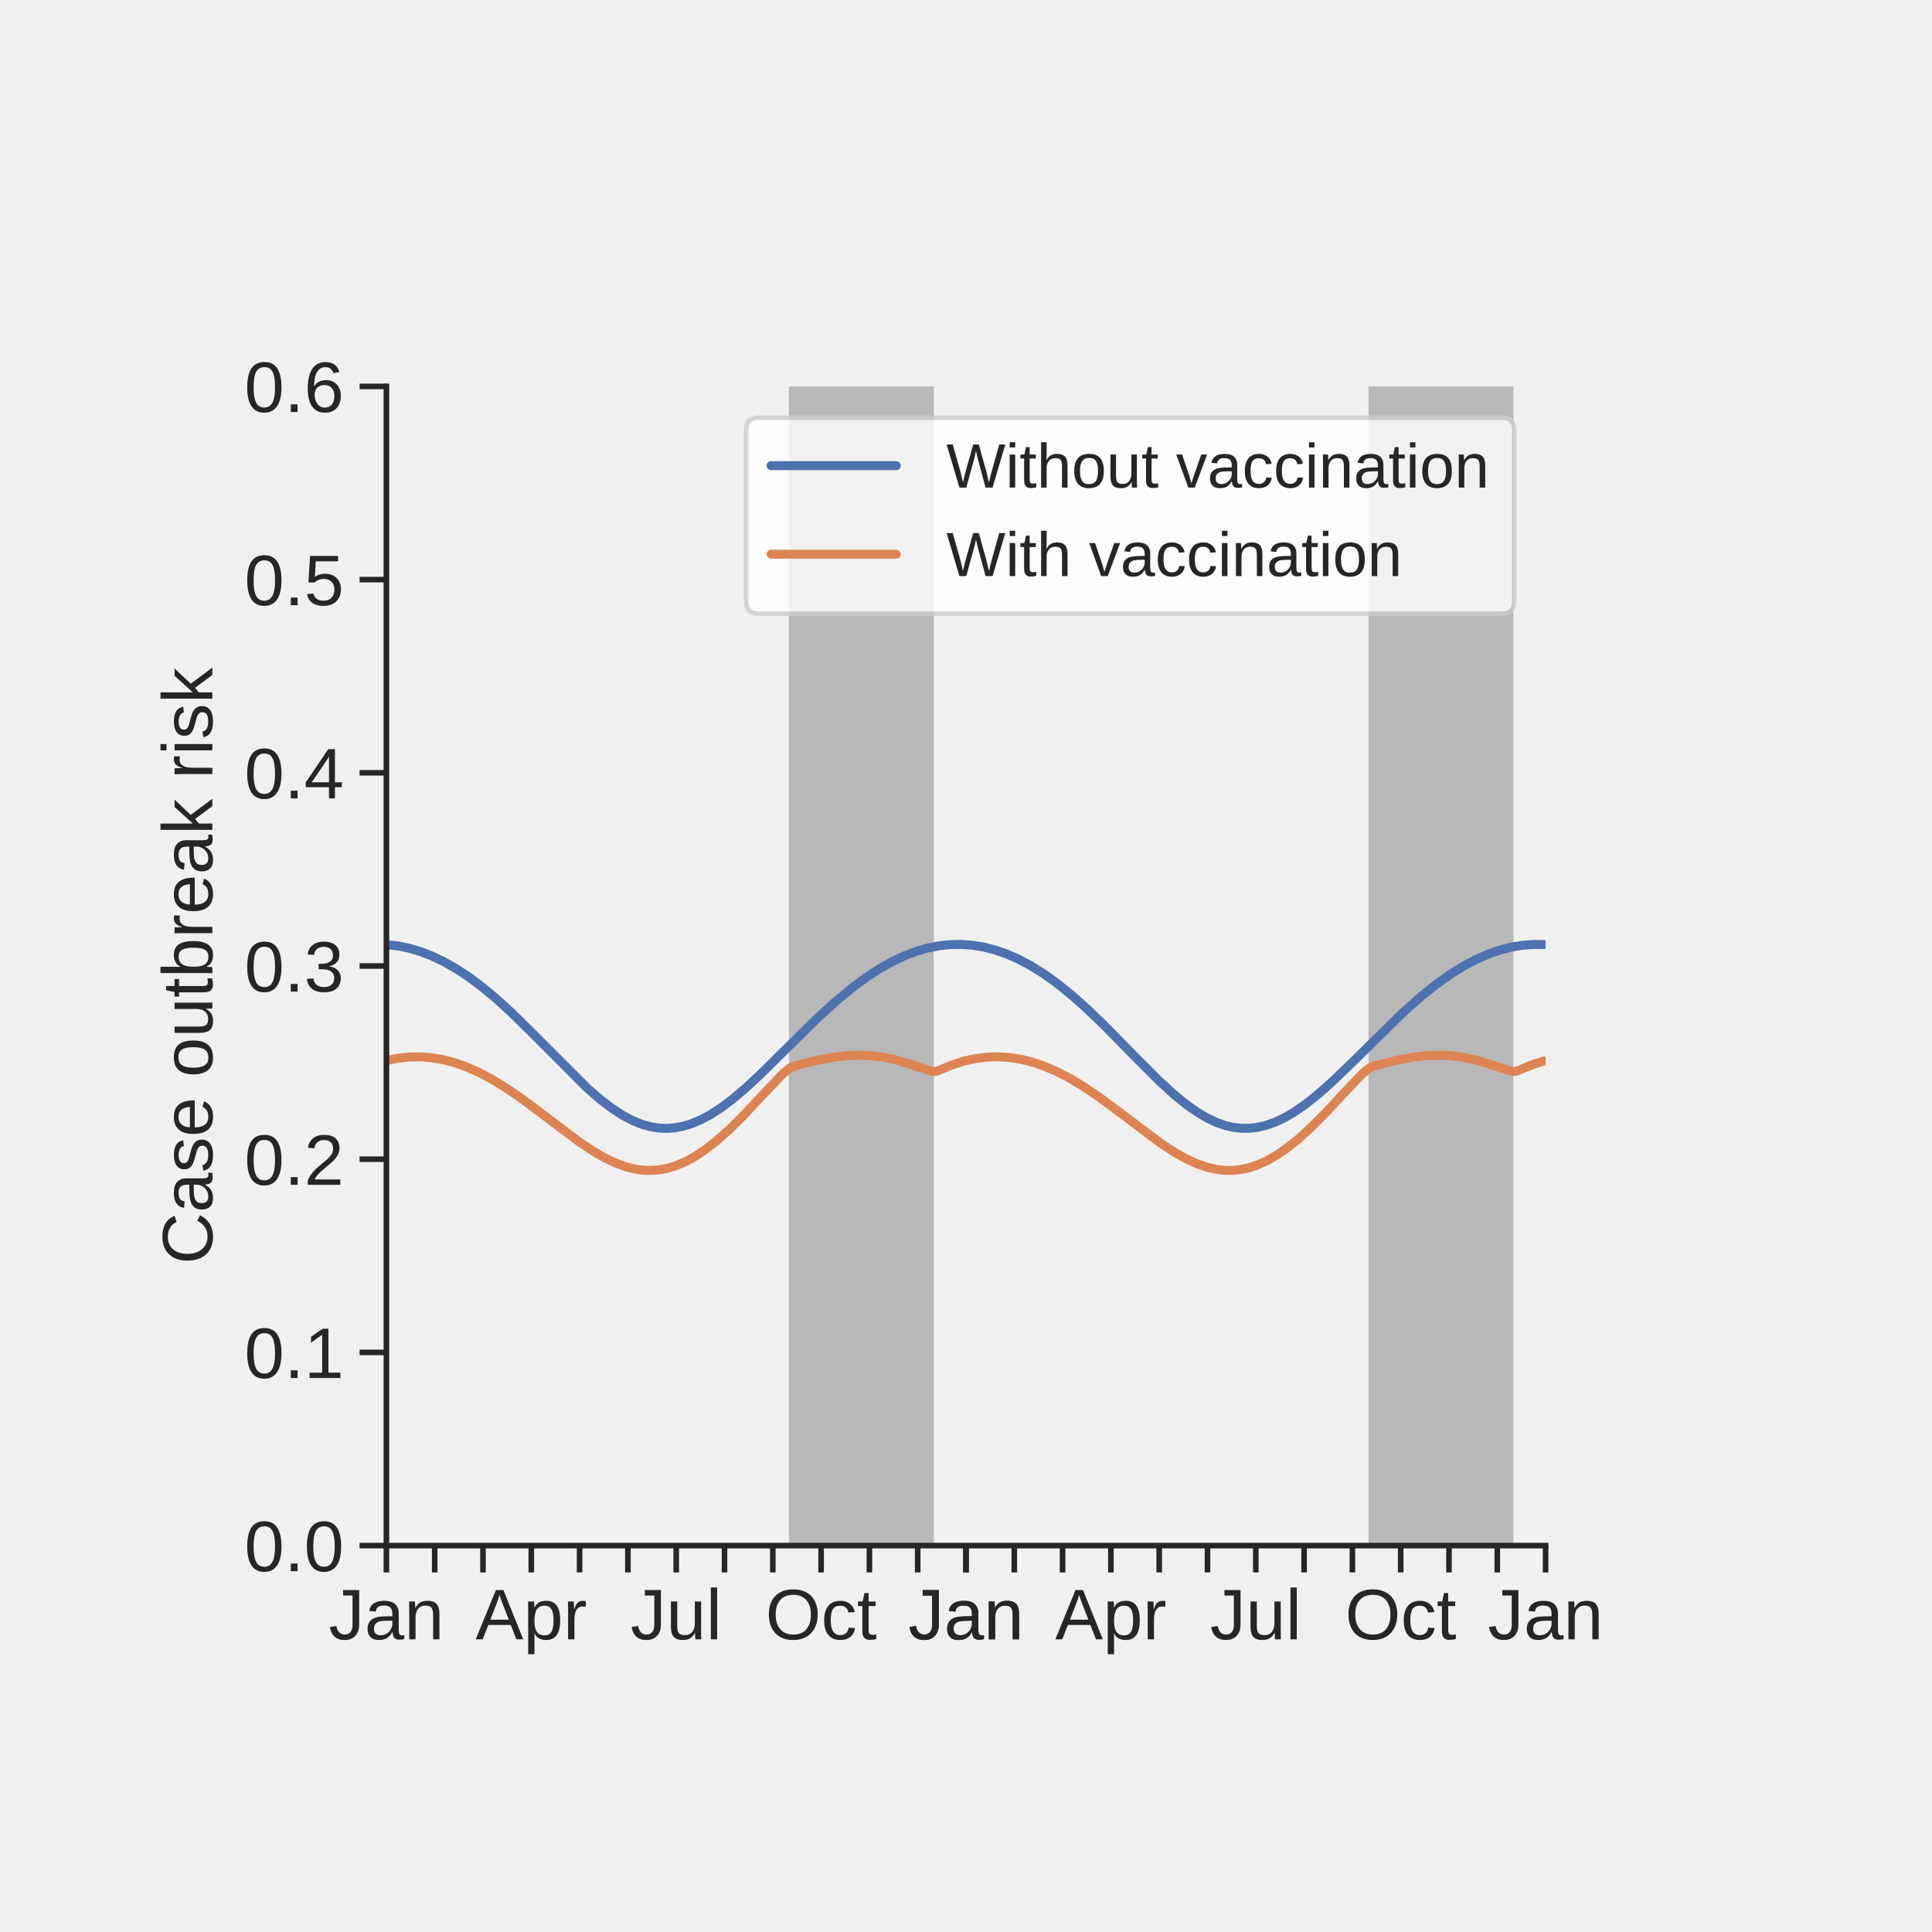
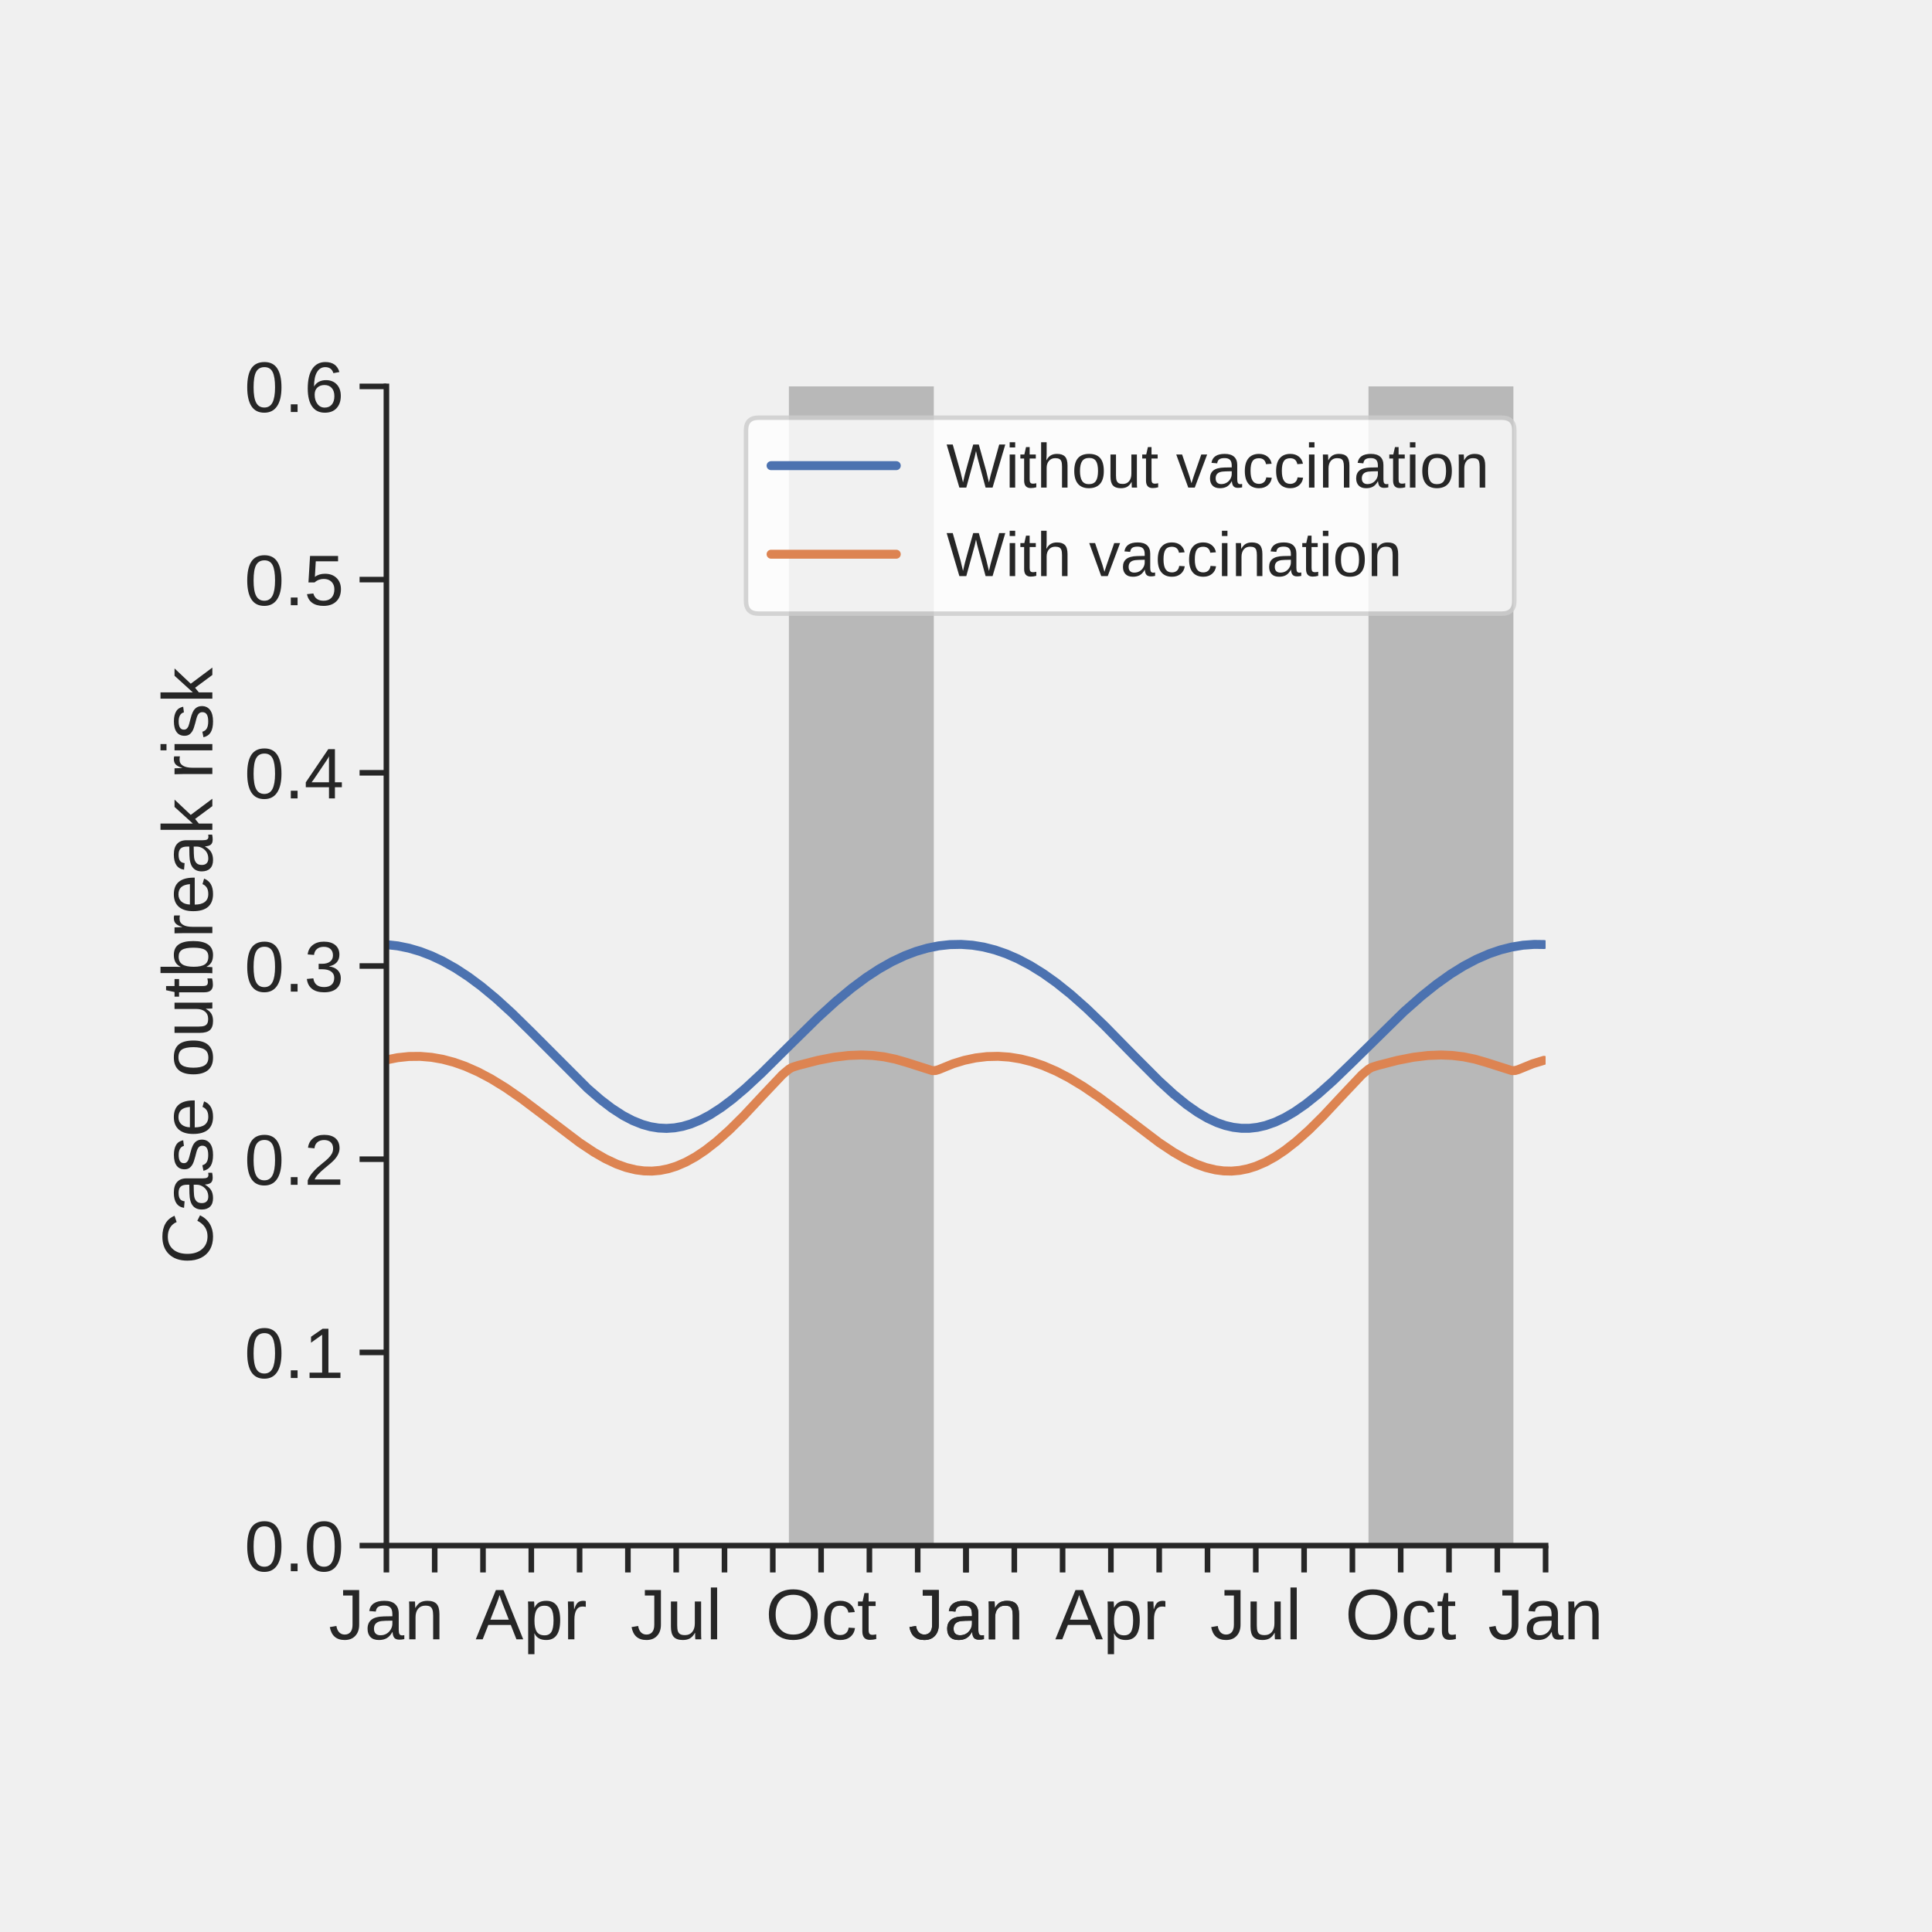
<svg xmlns="http://www.w3.org/2000/svg" xmlns:xlink="http://www.w3.org/1999/xlink" width="432pt" height="432pt" viewBox="0 0 432 432" version="1.1">
  <defs>
    <style type="text/css">*{stroke-linejoin: round; stroke-linecap: butt}</style>
  </defs>
  <g id="figure_1">
    <g id="patch_1">
      <path d="M 0 432  L 432 432  L 432 0  L 0 0  L 0 432  z " style="fill: none" />
    </g>
    <g id="axes_1">
      <g id="patch_2">
        <path d="M 86.4 345.6  L 345.6 345.6  L 345.6 86.4  L 86.4 86.4  L 86.4 345.6  z " style="fill: none" />
      </g>
      <g id="matplotlib.axis_1">
        <g id="xtick_1">
          <g id="line2d_1">
            <defs>
-               <path id="m8f6174e8fd" d="M 0 0  L 0 6  " style="stroke: #262626; stroke-width: 1.25" />
+               <path id="m33574da0ab" d="M 0 0  L 0 6  " style="stroke: #262626; stroke-width: 1.25" />
            </defs>
            <g>
-               <use xlink:href="#m8f6174e8fd" x="86.4" y="345.6" style="fill: #262626; stroke: #262626; stroke-width: 1.25" />
+               <use xlink:href="#m33574da0ab" x="86.4" y="345.6" style="fill: #262626; stroke: #262626; stroke-width: 1.25" />
            </g>
          </g>
          <g id="text_1">
            <text style="fill: #262626; font: 16px 'Arial', 'DejaVu Sans', 'Liberation Sans', 'Bitstream Vera Sans', sans-serif; text-anchor: middle" x="86.4" y="366.553" transform="rotate(-0 86.4 366.5525)">Jan</text>
          </g>
        </g>
        <g id="xtick_2">
          <g id="line2d_2">
            <g>
-               <use xlink:href="#m8f6174e8fd" x="97.2" y="345.6" style="fill: #262626; stroke: #262626; stroke-width: 1.25" />
+               <use xlink:href="#m33574da0ab" x="97.2" y="345.6" style="fill: #262626; stroke: #262626; stroke-width: 1.25" />
            </g>
          </g>
        </g>
        <g id="xtick_3">
          <g id="line2d_3">
            <g>
-               <use xlink:href="#m8f6174e8fd" x="108" y="345.6" style="fill: #262626; stroke: #262626; stroke-width: 1.25" />
+               <use xlink:href="#m33574da0ab" x="108" y="345.6" style="fill: #262626; stroke: #262626; stroke-width: 1.25" />
            </g>
          </g>
        </g>
        <g id="xtick_4">
          <g id="line2d_4">
            <g>
-               <use xlink:href="#m8f6174e8fd" x="118.8" y="345.6" style="fill: #262626; stroke: #262626; stroke-width: 1.25" />
+               <use xlink:href="#m33574da0ab" x="118.8" y="345.6" style="fill: #262626; stroke: #262626; stroke-width: 1.25" />
            </g>
          </g>
          <g id="text_2">
            <text style="fill: #262626; font: 16px 'Arial', 'DejaVu Sans', 'Liberation Sans', 'Bitstream Vera Sans', sans-serif; text-anchor: middle" x="118.8" y="366.553" transform="rotate(-0 118.8 366.5525)">Apr</text>
          </g>
        </g>
        <g id="xtick_5">
          <g id="line2d_5">
            <g>
-               <use xlink:href="#m8f6174e8fd" x="129.6" y="345.6" style="fill: #262626; stroke: #262626; stroke-width: 1.25" />
+               <use xlink:href="#m33574da0ab" x="129.6" y="345.6" style="fill: #262626; stroke: #262626; stroke-width: 1.25" />
            </g>
          </g>
        </g>
        <g id="xtick_6">
          <g id="line2d_6">
            <g>
-               <use xlink:href="#m8f6174e8fd" x="140.4" y="345.6" style="fill: #262626; stroke: #262626; stroke-width: 1.25" />
+               <use xlink:href="#m33574da0ab" x="140.4" y="345.6" style="fill: #262626; stroke: #262626; stroke-width: 1.25" />
            </g>
          </g>
        </g>
        <g id="xtick_7">
          <g id="line2d_7">
            <g>
-               <use xlink:href="#m8f6174e8fd" x="151.2" y="345.6" style="fill: #262626; stroke: #262626; stroke-width: 1.25" />
+               <use xlink:href="#m33574da0ab" x="151.2" y="345.6" style="fill: #262626; stroke: #262626; stroke-width: 1.25" />
            </g>
          </g>
          <g id="text_3">
            <text style="fill: #262626; font: 16px 'Arial', 'DejaVu Sans', 'Liberation Sans', 'Bitstream Vera Sans', sans-serif; text-anchor: middle" x="151.2" y="366.553" transform="rotate(-0 151.2 366.5525)">Jul</text>
          </g>
        </g>
        <g id="xtick_8">
          <g id="line2d_8">
            <g>
-               <use xlink:href="#m8f6174e8fd" x="162" y="345.6" style="fill: #262626; stroke: #262626; stroke-width: 1.25" />
+               <use xlink:href="#m33574da0ab" x="162" y="345.6" style="fill: #262626; stroke: #262626; stroke-width: 1.25" />
            </g>
          </g>
        </g>
        <g id="xtick_9">
          <g id="line2d_9">
            <g>
-               <use xlink:href="#m8f6174e8fd" x="172.8" y="345.6" style="fill: #262626; stroke: #262626; stroke-width: 1.25" />
+               <use xlink:href="#m33574da0ab" x="172.8" y="345.6" style="fill: #262626; stroke: #262626; stroke-width: 1.25" />
            </g>
          </g>
        </g>
        <g id="xtick_10">
          <g id="line2d_10">
            <g>
-               <use xlink:href="#m8f6174e8fd" x="183.6" y="345.6" style="fill: #262626; stroke: #262626; stroke-width: 1.25" />
+               <use xlink:href="#m33574da0ab" x="183.6" y="345.6" style="fill: #262626; stroke: #262626; stroke-width: 1.25" />
            </g>
          </g>
          <g id="text_4">
            <text style="fill: #262626; font: 16px 'Arial', 'DejaVu Sans', 'Liberation Sans', 'Bitstream Vera Sans', sans-serif; text-anchor: middle" x="183.6" y="366.553" transform="rotate(-0 183.6 366.5525)">Oct</text>
          </g>
        </g>
        <g id="xtick_11">
          <g id="line2d_11">
            <g>
-               <use xlink:href="#m8f6174e8fd" x="194.4" y="345.6" style="fill: #262626; stroke: #262626; stroke-width: 1.25" />
+               <use xlink:href="#m33574da0ab" x="194.4" y="345.6" style="fill: #262626; stroke: #262626; stroke-width: 1.25" />
            </g>
          </g>
        </g>
        <g id="xtick_12">
          <g id="line2d_12">
            <g>
-               <use xlink:href="#m8f6174e8fd" x="205.2" y="345.6" style="fill: #262626; stroke: #262626; stroke-width: 1.25" />
+               <use xlink:href="#m33574da0ab" x="205.2" y="345.6" style="fill: #262626; stroke: #262626; stroke-width: 1.25" />
            </g>
          </g>
        </g>
        <g id="xtick_13">
          <g id="line2d_13">
            <g>
-               <use xlink:href="#m8f6174e8fd" x="216" y="345.6" style="fill: #262626; stroke: #262626; stroke-width: 1.25" />
+               <use xlink:href="#m33574da0ab" x="216" y="345.6" style="fill: #262626; stroke: #262626; stroke-width: 1.25" />
            </g>
          </g>
          <g id="text_5">
            <text style="fill: #262626; font: 16px 'Arial', 'DejaVu Sans', 'Liberation Sans', 'Bitstream Vera Sans', sans-serif; text-anchor: middle" x="216" y="366.553" transform="rotate(-0 216 366.5525)">Jan</text>
          </g>
        </g>
        <g id="xtick_14">
          <g id="line2d_14">
            <g>
-               <use xlink:href="#m8f6174e8fd" x="216" y="345.6" style="fill: #262626; stroke: #262626; stroke-width: 1.25" />
+               <use xlink:href="#m33574da0ab" x="216" y="345.6" style="fill: #262626; stroke: #262626; stroke-width: 1.25" />
            </g>
          </g>
          <g id="text_6">
            <text style="fill: #262626; font: 16px 'Arial', 'DejaVu Sans', 'Liberation Sans', 'Bitstream Vera Sans', sans-serif; text-anchor: middle" x="216" y="366.553" transform="rotate(-0 216 366.5525)">Jan</text>
          </g>
        </g>
        <g id="xtick_15">
          <g id="line2d_15">
            <g>
-               <use xlink:href="#m8f6174e8fd" x="226.8" y="345.6" style="fill: #262626; stroke: #262626; stroke-width: 1.25" />
+               <use xlink:href="#m33574da0ab" x="226.8" y="345.6" style="fill: #262626; stroke: #262626; stroke-width: 1.25" />
            </g>
          </g>
        </g>
        <g id="xtick_16">
          <g id="line2d_16">
            <g>
-               <use xlink:href="#m8f6174e8fd" x="237.6" y="345.6" style="fill: #262626; stroke: #262626; stroke-width: 1.25" />
+               <use xlink:href="#m33574da0ab" x="237.6" y="345.6" style="fill: #262626; stroke: #262626; stroke-width: 1.25" />
            </g>
          </g>
        </g>
        <g id="xtick_17">
          <g id="line2d_17">
            <g>
-               <use xlink:href="#m8f6174e8fd" x="248.4" y="345.6" style="fill: #262626; stroke: #262626; stroke-width: 1.25" />
+               <use xlink:href="#m33574da0ab" x="248.4" y="345.6" style="fill: #262626; stroke: #262626; stroke-width: 1.25" />
            </g>
          </g>
          <g id="text_7">
            <text style="fill: #262626; font: 16px 'Arial', 'DejaVu Sans', 'Liberation Sans', 'Bitstream Vera Sans', sans-serif; text-anchor: middle" x="248.4" y="366.553" transform="rotate(-0 248.4 366.5525)">Apr</text>
          </g>
        </g>
        <g id="xtick_18">
          <g id="line2d_18">
            <g>
-               <use xlink:href="#m8f6174e8fd" x="259.2" y="345.6" style="fill: #262626; stroke: #262626; stroke-width: 1.25" />
+               <use xlink:href="#m33574da0ab" x="259.2" y="345.6" style="fill: #262626; stroke: #262626; stroke-width: 1.25" />
            </g>
          </g>
        </g>
        <g id="xtick_19">
          <g id="line2d_19">
            <g>
-               <use xlink:href="#m8f6174e8fd" x="270" y="345.6" style="fill: #262626; stroke: #262626; stroke-width: 1.25" />
+               <use xlink:href="#m33574da0ab" x="270" y="345.6" style="fill: #262626; stroke: #262626; stroke-width: 1.25" />
            </g>
          </g>
        </g>
        <g id="xtick_20">
          <g id="line2d_20">
            <g>
-               <use xlink:href="#m8f6174e8fd" x="280.8" y="345.6" style="fill: #262626; stroke: #262626; stroke-width: 1.25" />
+               <use xlink:href="#m33574da0ab" x="280.8" y="345.6" style="fill: #262626; stroke: #262626; stroke-width: 1.25" />
            </g>
          </g>
          <g id="text_8">
            <text style="fill: #262626; font: 16px 'Arial', 'DejaVu Sans', 'Liberation Sans', 'Bitstream Vera Sans', sans-serif; text-anchor: middle" x="280.8" y="366.553" transform="rotate(-0 280.8 366.5525)">Jul</text>
          </g>
        </g>
        <g id="xtick_21">
          <g id="line2d_21">
            <g>
-               <use xlink:href="#m8f6174e8fd" x="291.6" y="345.6" style="fill: #262626; stroke: #262626; stroke-width: 1.25" />
+               <use xlink:href="#m33574da0ab" x="291.6" y="345.6" style="fill: #262626; stroke: #262626; stroke-width: 1.25" />
            </g>
          </g>
        </g>
        <g id="xtick_22">
          <g id="line2d_22">
            <g>
-               <use xlink:href="#m8f6174e8fd" x="302.4" y="345.6" style="fill: #262626; stroke: #262626; stroke-width: 1.25" />
+               <use xlink:href="#m33574da0ab" x="302.4" y="345.6" style="fill: #262626; stroke: #262626; stroke-width: 1.25" />
            </g>
          </g>
        </g>
        <g id="xtick_23">
          <g id="line2d_23">
            <g>
-               <use xlink:href="#m8f6174e8fd" x="313.2" y="345.6" style="fill: #262626; stroke: #262626; stroke-width: 1.25" />
+               <use xlink:href="#m33574da0ab" x="313.2" y="345.6" style="fill: #262626; stroke: #262626; stroke-width: 1.25" />
            </g>
          </g>
          <g id="text_9">
            <text style="fill: #262626; font: 16px 'Arial', 'DejaVu Sans', 'Liberation Sans', 'Bitstream Vera Sans', sans-serif; text-anchor: middle" x="313.2" y="366.553" transform="rotate(-0 313.2 366.5525)">Oct</text>
          </g>
        </g>
        <g id="xtick_24">
          <g id="line2d_24">
            <g>
-               <use xlink:href="#m8f6174e8fd" x="324" y="345.6" style="fill: #262626; stroke: #262626; stroke-width: 1.25" />
+               <use xlink:href="#m33574da0ab" x="324" y="345.6" style="fill: #262626; stroke: #262626; stroke-width: 1.25" />
            </g>
          </g>
        </g>
        <g id="xtick_25">
          <g id="line2d_25">
            <g>
-               <use xlink:href="#m8f6174e8fd" x="334.8" y="345.6" style="fill: #262626; stroke: #262626; stroke-width: 1.25" />
+               <use xlink:href="#m33574da0ab" x="334.8" y="345.6" style="fill: #262626; stroke: #262626; stroke-width: 1.25" />
            </g>
          </g>
        </g>
        <g id="xtick_26">
          <g id="line2d_26">
            <g>
-               <use xlink:href="#m8f6174e8fd" x="345.6" y="345.6" style="fill: #262626; stroke: #262626; stroke-width: 1.25" />
+               <use xlink:href="#m33574da0ab" x="345.6" y="345.6" style="fill: #262626; stroke: #262626; stroke-width: 1.25" />
            </g>
          </g>
          <g id="text_10">
            <text style="fill: #262626; font: 16px 'Arial', 'DejaVu Sans', 'Liberation Sans', 'Bitstream Vera Sans', sans-serif; text-anchor: middle" x="345.6" y="366.553" transform="rotate(-0 345.6 366.5525)">Jan</text>
          </g>
        </g>
        <g id="text_11">
          <text style="fill: #262626; font: 16px 'Arial', 'DejaVu Sans', 'Liberation Sans', 'Bitstream Vera Sans', sans-serif; text-anchor: middle" x="216" y="385.185" transform="rotate(-0 216 385.185)"> </text>
        </g>
      </g>
      <g id="matplotlib.axis_2">
        <g id="ytick_1">
          <g id="line2d_27">
            <defs>
-               <path id="m3b868538aa" d="M 0 0  L -6 0  " style="stroke: #262626; stroke-width: 1.25" />
+               <path id="m757a05ee2d" d="M 0 0  L -6 0  " style="stroke: #262626; stroke-width: 1.25" />
            </defs>
            <g>
-               <use xlink:href="#m3b868538aa" x="86.4" y="345.6" style="fill: #262626; stroke: #262626; stroke-width: 1.25" />
+               <use xlink:href="#m757a05ee2d" x="86.4" y="345.6" style="fill: #262626; stroke: #262626; stroke-width: 1.25" />
            </g>
          </g>
          <g id="text_12">
            <text style="fill: #262626; font: 16px 'Arial', 'DejaVu Sans', 'Liberation Sans', 'Bitstream Vera Sans', sans-serif; text-anchor: end" x="76.9" y="351.326" transform="rotate(-0 76.9 351.3263)">0.0</text>
          </g>
        </g>
        <g id="ytick_2">
          <g id="line2d_28">
            <g>
-               <use xlink:href="#m3b868538aa" x="86.4" y="302.4" style="fill: #262626; stroke: #262626; stroke-width: 1.25" />
+               <use xlink:href="#m757a05ee2d" x="86.4" y="302.4" style="fill: #262626; stroke: #262626; stroke-width: 1.25" />
            </g>
          </g>
          <g id="text_13">
            <text style="fill: #262626; font: 16px 'Arial', 'DejaVu Sans', 'Liberation Sans', 'Bitstream Vera Sans', sans-serif; text-anchor: end" x="76.9" y="308.126" transform="rotate(-0 76.9 308.1263)">0.1</text>
          </g>
        </g>
        <g id="ytick_3">
          <g id="line2d_29">
            <g>
-               <use xlink:href="#m3b868538aa" x="86.4" y="259.2" style="fill: #262626; stroke: #262626; stroke-width: 1.25" />
+               <use xlink:href="#m757a05ee2d" x="86.4" y="259.2" style="fill: #262626; stroke: #262626; stroke-width: 1.25" />
            </g>
          </g>
          <g id="text_14">
            <text style="fill: #262626; font: 16px 'Arial', 'DejaVu Sans', 'Liberation Sans', 'Bitstream Vera Sans', sans-serif; text-anchor: end" x="76.9" y="264.926" transform="rotate(-0 76.9 264.9262)">0.2</text>
          </g>
        </g>
        <g id="ytick_4">
          <g id="line2d_30">
            <g>
-               <use xlink:href="#m3b868538aa" x="86.4" y="216" style="fill: #262626; stroke: #262626; stroke-width: 1.25" />
+               <use xlink:href="#m757a05ee2d" x="86.4" y="216" style="fill: #262626; stroke: #262626; stroke-width: 1.25" />
            </g>
          </g>
          <g id="text_15">
            <text style="fill: #262626; font: 16px 'Arial', 'DejaVu Sans', 'Liberation Sans', 'Bitstream Vera Sans', sans-serif; text-anchor: end" x="76.9" y="221.726" transform="rotate(-0 76.9 221.7262)">0.3</text>
          </g>
        </g>
        <g id="ytick_5">
          <g id="line2d_31">
            <g>
-               <use xlink:href="#m3b868538aa" x="86.4" y="172.8" style="fill: #262626; stroke: #262626; stroke-width: 1.25" />
+               <use xlink:href="#m757a05ee2d" x="86.4" y="172.8" style="fill: #262626; stroke: #262626; stroke-width: 1.25" />
            </g>
          </g>
          <g id="text_16">
            <text style="fill: #262626; font: 16px 'Arial', 'DejaVu Sans', 'Liberation Sans', 'Bitstream Vera Sans', sans-serif; text-anchor: end" x="76.9" y="178.526" transform="rotate(-0 76.9 178.5263)">0.4</text>
          </g>
        </g>
        <g id="ytick_6">
          <g id="line2d_32">
            <g>
-               <use xlink:href="#m3b868538aa" x="86.4" y="129.6" style="fill: #262626; stroke: #262626; stroke-width: 1.25" />
+               <use xlink:href="#m757a05ee2d" x="86.4" y="129.6" style="fill: #262626; stroke: #262626; stroke-width: 1.25" />
            </g>
          </g>
          <g id="text_17">
            <text style="fill: #262626; font: 16px 'Arial', 'DejaVu Sans', 'Liberation Sans', 'Bitstream Vera Sans', sans-serif; text-anchor: end" x="76.9" y="135.326" transform="rotate(-0 76.9 135.3262)">0.5</text>
          </g>
        </g>
        <g id="ytick_7">
          <g id="line2d_33">
            <g>
-               <use xlink:href="#m3b868538aa" x="86.4" y="86.4" style="fill: #262626; stroke: #262626; stroke-width: 1.25" />
+               <use xlink:href="#m757a05ee2d" x="86.4" y="86.4" style="fill: #262626; stroke: #262626; stroke-width: 1.25" />
            </g>
          </g>
          <g id="text_18">
            <text style="fill: #262626; font: 16px 'Arial', 'DejaVu Sans', 'Liberation Sans', 'Bitstream Vera Sans', sans-serif; text-anchor: end" x="76.9" y="92.126" transform="rotate(-0 76.9 92.12625)">0.6</text>
          </g>
        </g>
        <g id="text_19">
          <text style="fill: #262626; font: 16px 'Arial', 'DejaVu Sans', 'Liberation Sans', 'Bitstream Vera Sans', sans-serif; text-anchor: middle" x="47.48" y="216" transform="rotate(-90 47.48 216)">Case outbreak risk</text>
        </g>
      </g>
      <g id="PolyCollection_1">
        <defs>
-           <path id="m252746745e" d="M 208.8 -86.4  L 176.4 -86.4  L 176.4 -345.6  L 208.8 -345.6  L 208.8 -345.6  L 208.8 -86.4  z " />
+           <path id="m43f16afb15" d="M 208.8 -86.4  L 176.4 -86.4  L 176.4 -345.6  L 208.8 -345.6  L 208.8 -345.6  L 208.8 -86.4  z " />
        </defs>
-         <g clip-path="url(#pdfdd97bba6)">
-           <use xlink:href="#m252746745e" x="0" y="432" style="fill: #808080; fill-opacity: 0.5" />
+         <g clip-path="url(#p5c61c23b65)">
+           <use xlink:href="#m43f16afb15" x="0" y="432" style="fill: #808080; fill-opacity: 0.5" />
        </g>
      </g>
      <g id="PolyCollection_2">
        <defs>
-           <path id="m9e40d299c0" d="M 338.4 -86.4  L 306 -86.4  L 306 -345.6  L 338.4 -345.6  L 338.4 -345.6  L 338.4 -86.4  z " />
+           <path id="m1e0cbb0ed2" d="M 338.4 -86.4  L 306 -86.4  L 306 -345.6  L 338.4 -345.6  L 338.4 -345.6  L 338.4 -86.4  z " />
        </defs>
-         <g clip-path="url(#pdfdd97bba6)">
-           <use xlink:href="#m9e40d299c0" x="0" y="432" style="fill: #808080; fill-opacity: 0.5" />
+         <g clip-path="url(#p5c61c23b65)">
+           <use xlink:href="#m1e0cbb0ed2" x="0" y="432" style="fill: #808080; fill-opacity: 0.5" />
        </g>
      </g>
      <g id="line2d_34">
-         <path d="M 86.4 211.219  L 88.92 211.501  L 91.44 212.013  L 93.96 212.753  L 96.48 213.719  L 99 214.907  L 101.88 216.527  L 104.76 218.417  L 107.64 220.559  L 110.88 223.245  L 114.48 226.523  L 118.8 230.767  L 131.4 243.383  L 134.28 245.876  L 136.8 247.802  L 139.32 249.436  L 141.48 250.569  L 143.64 251.433  L 145.44 251.934  L 147.24 252.228  L 149.04 252.313  L 150.84 252.188  L 152.64 251.857  L 154.44 251.325  L 156.6 250.436  L 158.76 249.291  L 161.28 247.665  L 163.8 245.769  L 166.68 243.331  L 170.28 239.988  L 176.04 234.282  L 182.88 227.559  L 186.84 223.952  L 190.44 220.962  L 193.68 218.556  L 196.56 216.671  L 199.44 215.045  L 202.32 213.69  L 204.84 212.736  L 207.36 212.003  L 209.88 211.496  L 212.4 211.218  L 214.92 211.169  L 217.44 211.352  L 219.96 211.765  L 222.48 212.408  L 225 213.278  L 227.52 214.371  L 230.4 215.887  L 233.28 217.678  L 236.16 219.727  L 239.4 222.319  L 243 225.511  L 246.96 229.323  L 253.44 235.933  L 259.2 241.701  L 262.44 244.664  L 265.32 247.01  L 267.84 248.774  L 270 250.035  L 272.16 251.036  L 273.96 251.658  L 275.76 252.076  L 277.56 252.287  L 279.36 252.288  L 281.16 252.08  L 282.96 251.668  L 285.12 250.914  L 287.28 249.894  L 289.44 248.63  L 291.96 246.883  L 294.84 244.582  L 298.08 241.693  L 302.4 237.521  L 313.92 226.214  L 317.88 222.719  L 321.12 220.128  L 324.36 217.82  L 327.24 216.03  L 330.12 214.504  L 333 213.254  L 335.52 212.395  L 338.04 211.758  L 340.56 211.349  L 343.08 211.169  L 345.24 211.198  L 345.24 211.198  " clip-path="url(#pdfdd97bba6)" style="fill: none; stroke: #4c72b0; stroke-width: 2; stroke-linecap: round" />
+         <path d="M 86.4 211.219  L 88.92 211.501  L 91.44 212.013  L 93.96 212.753  L 96.48 213.719  L 99 214.907  L 101.88 216.527  L 104.76 218.417  L 107.64 220.559  L 110.88 223.245  L 114.48 226.523  L 118.8 230.767  L 131.4 243.383  L 134.28 245.876  L 136.8 247.802  L 139.32 249.436  L 141.48 250.569  L 143.64 251.433  L 145.44 251.934  L 147.24 252.228  L 149.04 252.313  L 150.84 252.188  L 152.64 251.857  L 154.44 251.325  L 156.6 250.436  L 158.76 249.291  L 161.28 247.665  L 163.8 245.769  L 166.68 243.331  L 170.28 239.988  L 176.04 234.282  L 182.88 227.559  L 186.84 223.952  L 190.44 220.962  L 193.68 218.556  L 196.56 216.671  L 199.44 215.045  L 202.32 213.69  L 204.84 212.736  L 207.36 212.003  L 209.88 211.496  L 212.4 211.218  L 214.92 211.169  L 217.44 211.352  L 219.96 211.765  L 222.48 212.408  L 225 213.278  L 227.52 214.371  L 230.4 215.887  L 233.28 217.678  L 236.16 219.727  L 239.4 222.319  L 243 225.511  L 246.96 229.323  L 253.44 235.933  L 259.2 241.701  L 262.44 244.664  L 265.32 247.01  L 267.84 248.774  L 270 250.035  L 272.16 251.036  L 273.96 251.658  L 275.76 252.076  L 277.56 252.287  L 279.36 252.288  L 281.16 252.08  L 282.96 251.668  L 285.12 250.914  L 287.28 249.894  L 289.44 248.63  L 291.96 246.883  L 294.84 244.582  L 298.08 241.693  L 302.4 237.521  L 313.92 226.214  L 317.88 222.719  L 321.12 220.128  L 324.36 217.82  L 327.24 216.03  L 330.12 214.504  L 333 213.254  L 335.52 212.395  L 338.04 211.758  L 340.56 211.349  L 343.08 211.169  L 345.24 211.198  L 345.24 211.198  " clip-path="url(#p5c61c23b65)" style="fill: none; stroke: #4c72b0; stroke-width: 2; stroke-linecap: round" />
      </g>
      <g id="line2d_35">
-         <path d="M 86.4 237.15  L 88.92 236.634  L 91.44 236.354  L 93.96 236.311  L 96.48 236.503  L 99 236.928  L 101.52 237.58  L 104.04 238.453  L 106.92 239.707  L 109.8 241.215  L 113.04 243.183  L 116.64 245.648  L 121.32 249.148  L 129.6 255.39  L 132.84 257.535  L 135.36 258.972  L 137.88 260.151  L 140.04 260.921  L 142.2 261.443  L 144 261.674  L 145.8 261.711  L 147.6 261.55  L 149.4 261.19  L 151.2 260.631  L 153.36 259.704  L 155.52 258.512  L 157.68 257.073  L 160.2 255.111  L 163.08 252.549  L 166.32 249.341  L 170.64 244.721  L 174.96 240.166  L 176.4 238.967  L 177.12 238.556  L 178.56 238.115  L 182.88 237.046  L 186.48 236.383  L 189.72 236.029  L 192.6 235.946  L 195.12 236.074  L 197.64 236.405  L 200.16 236.947  L 202.68 237.699  L 208.44 239.578  L 209.16 239.575  L 209.88 239.367  L 213.12 238.03  L 215.64 237.244  L 218.16 236.693  L 220.68 236.379  L 223.2 236.303  L 225.72 236.462  L 228.24 236.853  L 230.76 237.473  L 233.28 238.315  L 236.16 239.535  L 239.04 241.013  L 242.28 242.952  L 245.88 245.391  L 250.56 248.871  L 259.56 255.641  L 262.8 257.754  L 265.32 259.158  L 267.84 260.296  L 270 261.026  L 272.16 261.504  L 273.96 261.697  L 275.76 261.695  L 277.56 261.494  L 279.36 261.094  L 281.16 260.495  L 283.32 259.524  L 285.48 258.289  L 287.64 256.811  L 290.16 254.808  L 293.04 252.208  L 296.28 248.968  L 300.96 243.935  L 304.56 240.166  L 306 238.967  L 306.72 238.556  L 308.16 238.115  L 312.48 237.046  L 316.08 236.383  L 319.32 236.029  L 322.2 235.946  L 324.72 236.074  L 327.24 236.405  L 329.76 236.947  L 332.28 237.699  L 338.04 239.578  L 338.76 239.575  L 339.48 239.367  L 342.72 238.03  L 345.24 237.244  L 345.24 237.244  " clip-path="url(#pdfdd97bba6)" style="fill: none; stroke: #dd8452; stroke-width: 2; stroke-linecap: round" />
+         <path d="M 86.4 236.997  L 88.92 236.497  L 91.44 236.234  L 93.96 236.209  L 96.48 236.419  L 99 236.861  L 101.52 237.531  L 104.04 238.42  L 106.92 239.694  L 109.8 241.221  L 113.04 243.21  L 116.64 245.697  L 121.32 249.222  L 129.6 255.502  L 132.84 257.658  L 135.36 259.103  L 137.88 260.289  L 140.04 261.063  L 142.2 261.588  L 144 261.821  L 145.8 261.86  L 147.6 261.7  L 149.4 261.34  L 151.2 260.781  L 153.36 259.854  L 155.52 258.661  L 157.68 257.22  L 160.2 255.256  L 163.08 252.69  L 166.32 249.478  L 170.64 244.851  L 174.96 240.287  L 176.4 239.081  L 177.12 238.666  L 178.56 238.211  L 182.88 237.099  L 186.48 236.398  L 189.72 236.011  L 192.6 235.899  L 195.12 236.001  L 197.64 236.305  L 200.16 236.822  L 202.68 237.549  L 208.44 239.385  L 209.16 239.381  L 209.88 239.175  L 213.12 237.857  L 215.64 237.087  L 218.16 236.554  L 220.68 236.257  L 223.2 236.198  L 225.72 236.374  L 228.24 236.784  L 230.76 237.421  L 233.28 238.28  L 236.16 239.52  L 239.04 241.017  L 242.28 242.976  L 245.88 245.437  L 250.56 248.944  L 259.2 255.502  L 262.44 257.658  L 264.96 259.103  L 267.48 260.289  L 269.64 261.063  L 271.8 261.588  L 273.6 261.821  L 275.4 261.86  L 277.2 261.7  L 279 261.34  L 280.8 260.781  L 282.96 259.854  L 285.12 258.661  L 287.28 257.22  L 289.8 255.256  L 292.68 252.69  L 295.92 249.478  L 300.24 244.851  L 304.56 240.287  L 306 239.081  L 306.72 238.666  L 308.16 238.211  L 312.48 237.099  L 316.08 236.398  L 319.32 236.011  L 322.2 235.899  L 324.72 236.001  L 327.24 236.305  L 329.76 236.822  L 332.28 237.549  L 338.04 239.385  L 338.76 239.381  L 339.48 239.175  L 342.72 237.857  L 345.24 237.087  L 345.24 237.087  " clip-path="url(#p5c61c23b65)" style="fill: none; stroke: #dd8452; stroke-width: 2; stroke-linecap: round" />
      </g>
      <g id="patch_3">
        <path d="M 86.4 345.6  L 86.4 86.4  " style="fill: none; stroke: #262626; stroke-width: 1.25; stroke-linejoin: miter; stroke-linecap: square" />
      </g>
      <g id="patch_4">
        <path d="M 86.4 345.6  L 345.6 345.6  " style="fill: none; stroke: #262626; stroke-width: 1.25; stroke-linejoin: miter; stroke-linecap: square" />
      </g>
      <g id="legend_1">
        <g id="patch_5">
          <path d="M 169.613 137.207  L 335.8 137.207  Q 338.6 137.207 338.6 134.407  L 338.6 96.2  Q 338.6 93.4 335.8 93.4  L 169.613 93.4  Q 166.813 93.4 166.813 96.2  L 166.813 134.407  Q 166.813 137.207 169.613 137.207  z " style="fill: #ffffff; opacity: 0.8; stroke: #cccccc; stroke-linejoin: miter" />
        </g>
        <g id="line2d_36">
          <path d="M 172.413 104.121  L 186.413 104.121  L 200.413 104.121  " style="fill: none; stroke: #4c72b0; stroke-width: 2; stroke-linecap: round" />
        </g>
        <g id="text_20">
          <text style="fill: #262626; font: 14px 'Arial', 'DejaVu Sans', 'Liberation Sans', 'Bitstream Vera Sans', sans-serif; text-anchor: start" x="211.613" y="109.021" transform="rotate(-0 211.6134 109.0209)">Without vaccination</text>
        </g>
        <g id="line2d_37">
          <path d="M 172.413 123.924  L 186.413 123.924  L 200.413 123.924  " style="fill: none; stroke: #dd8452; stroke-width: 2; stroke-linecap: round" />
        </g>
        <g id="text_21">
          <text style="fill: #262626; font: 14px 'Arial', 'DejaVu Sans', 'Liberation Sans', 'Bitstream Vera Sans', sans-serif; text-anchor: start" x="211.613" y="128.824" transform="rotate(-0 211.6134 128.8244)">With vaccination</text>
        </g>
      </g>
    </g>
  </g>
  <defs>
-     <clipPath id="pdfdd97bba6">
+     <clipPath id="p5c61c23b65">
      <rect x="86.4" y="86.4" width="259.2" height="259.2" />
    </clipPath>
  </defs>
</svg>
